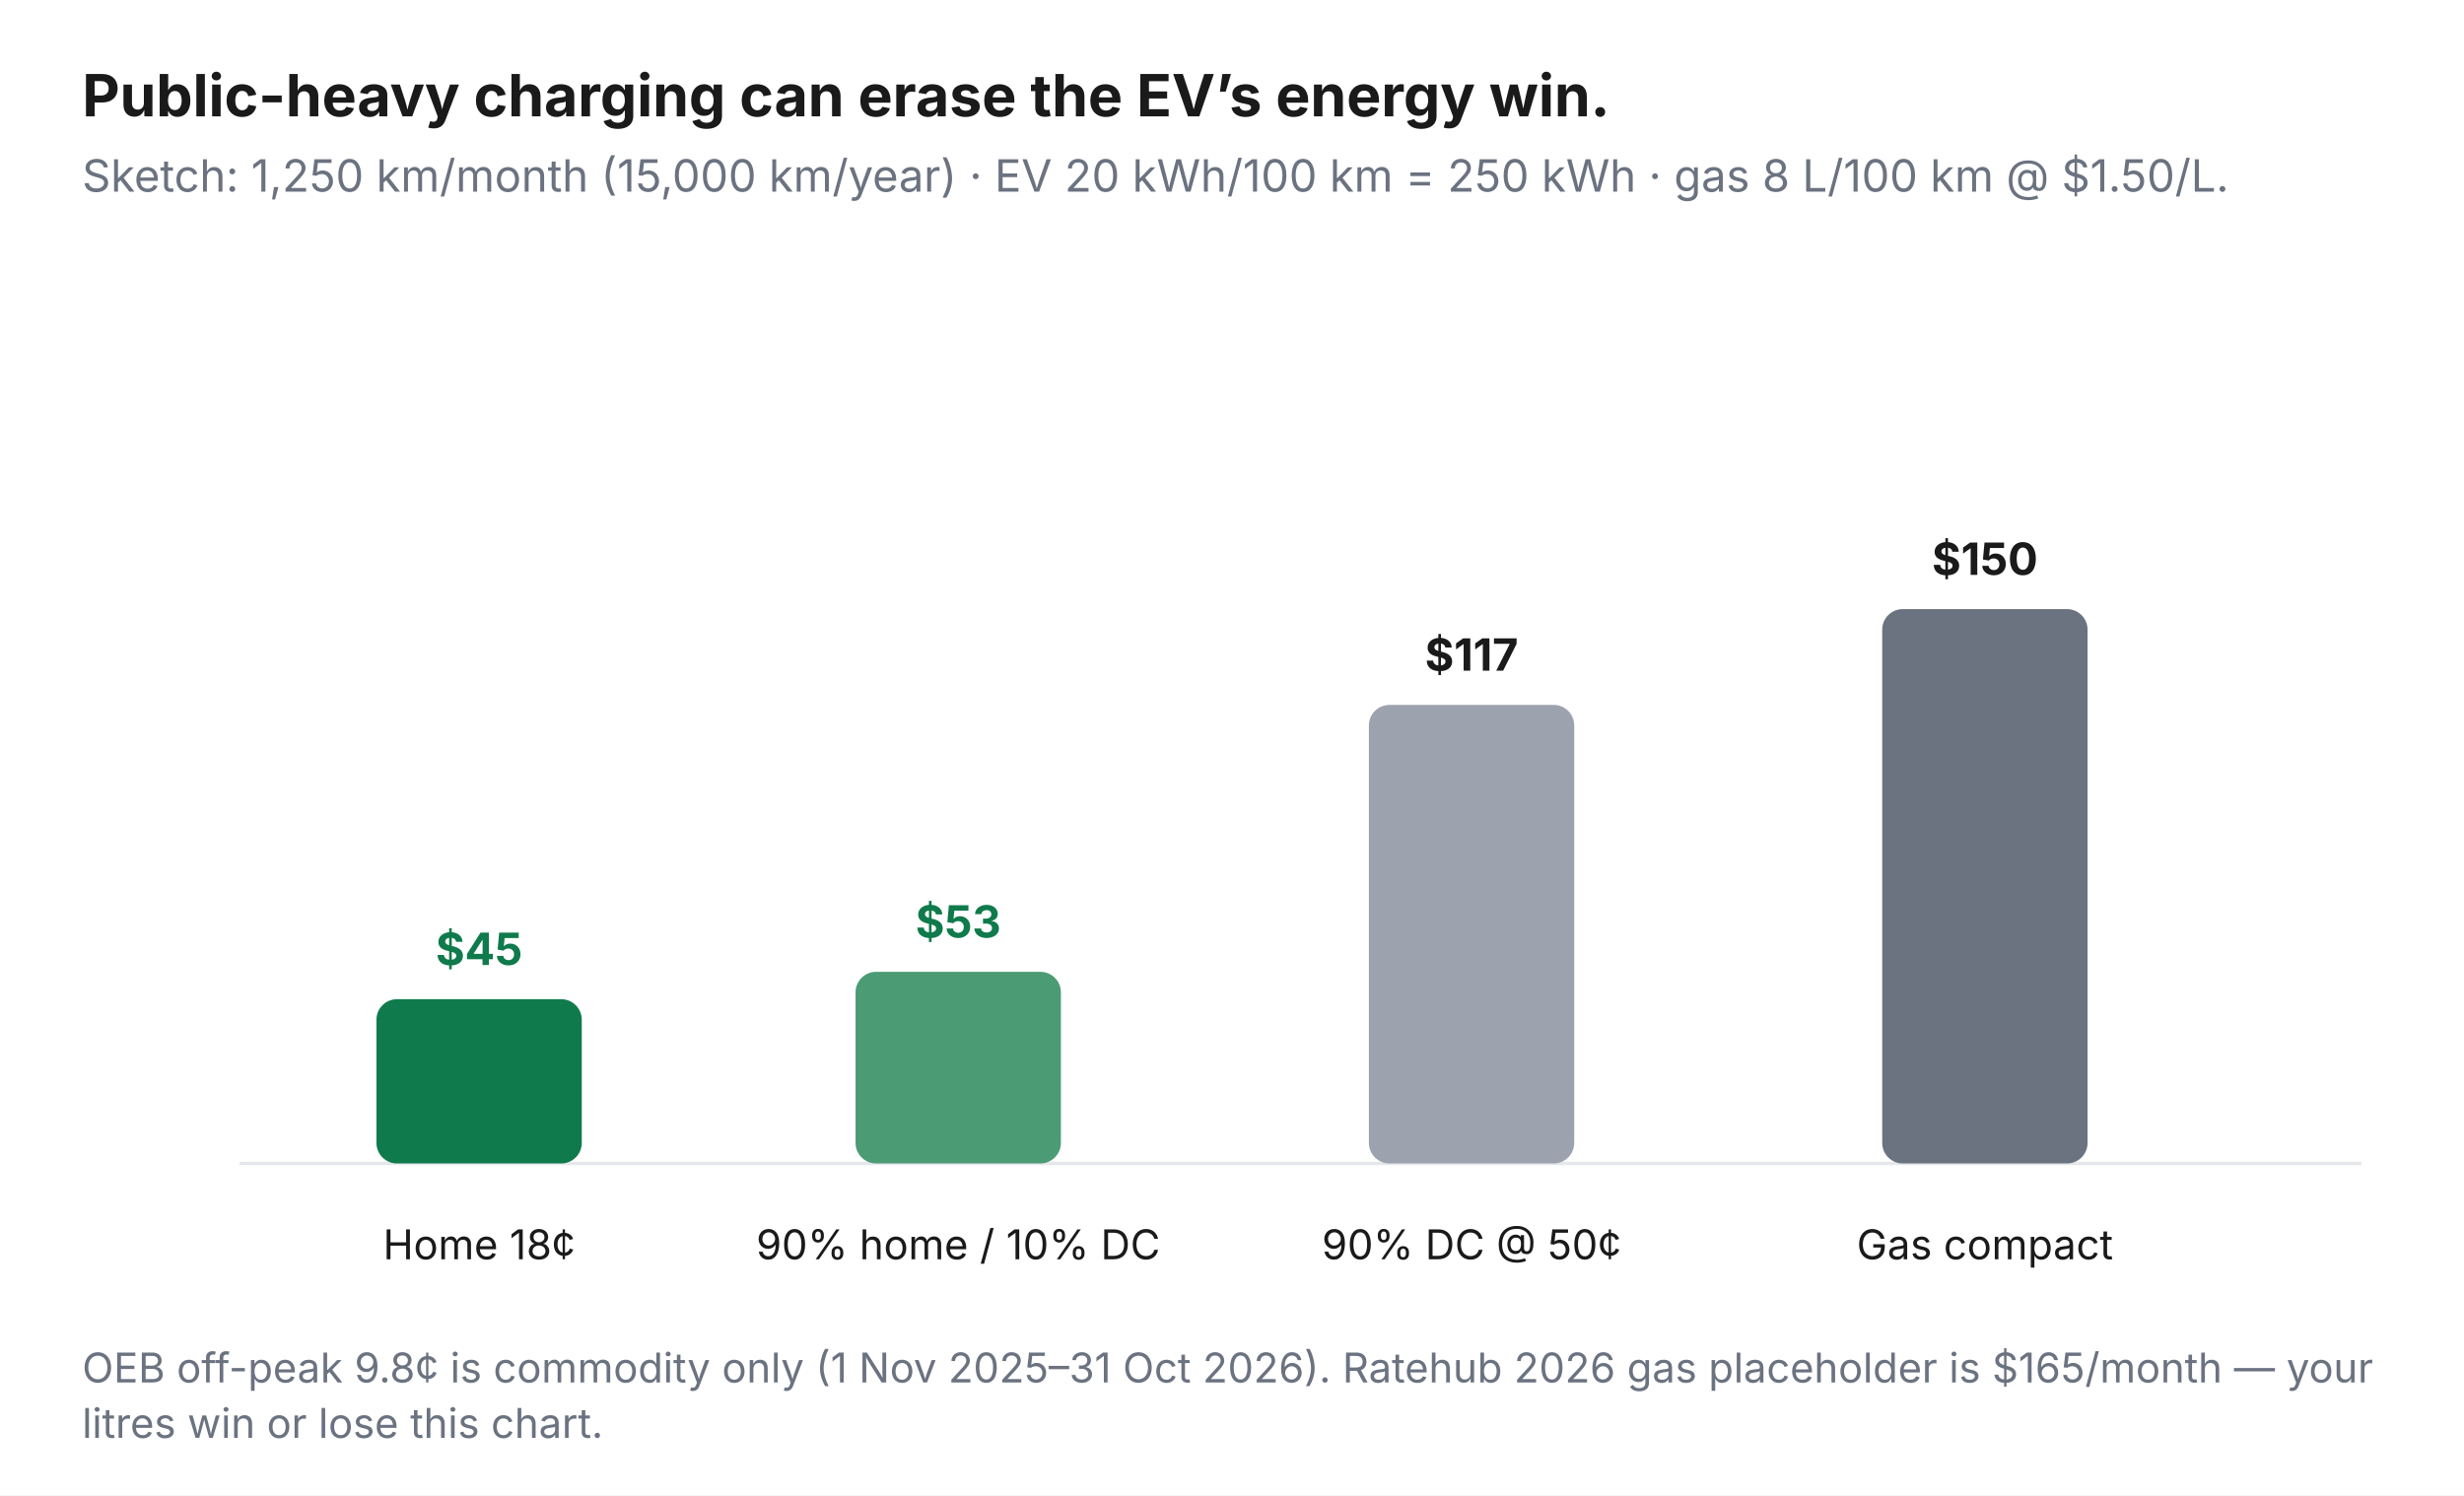
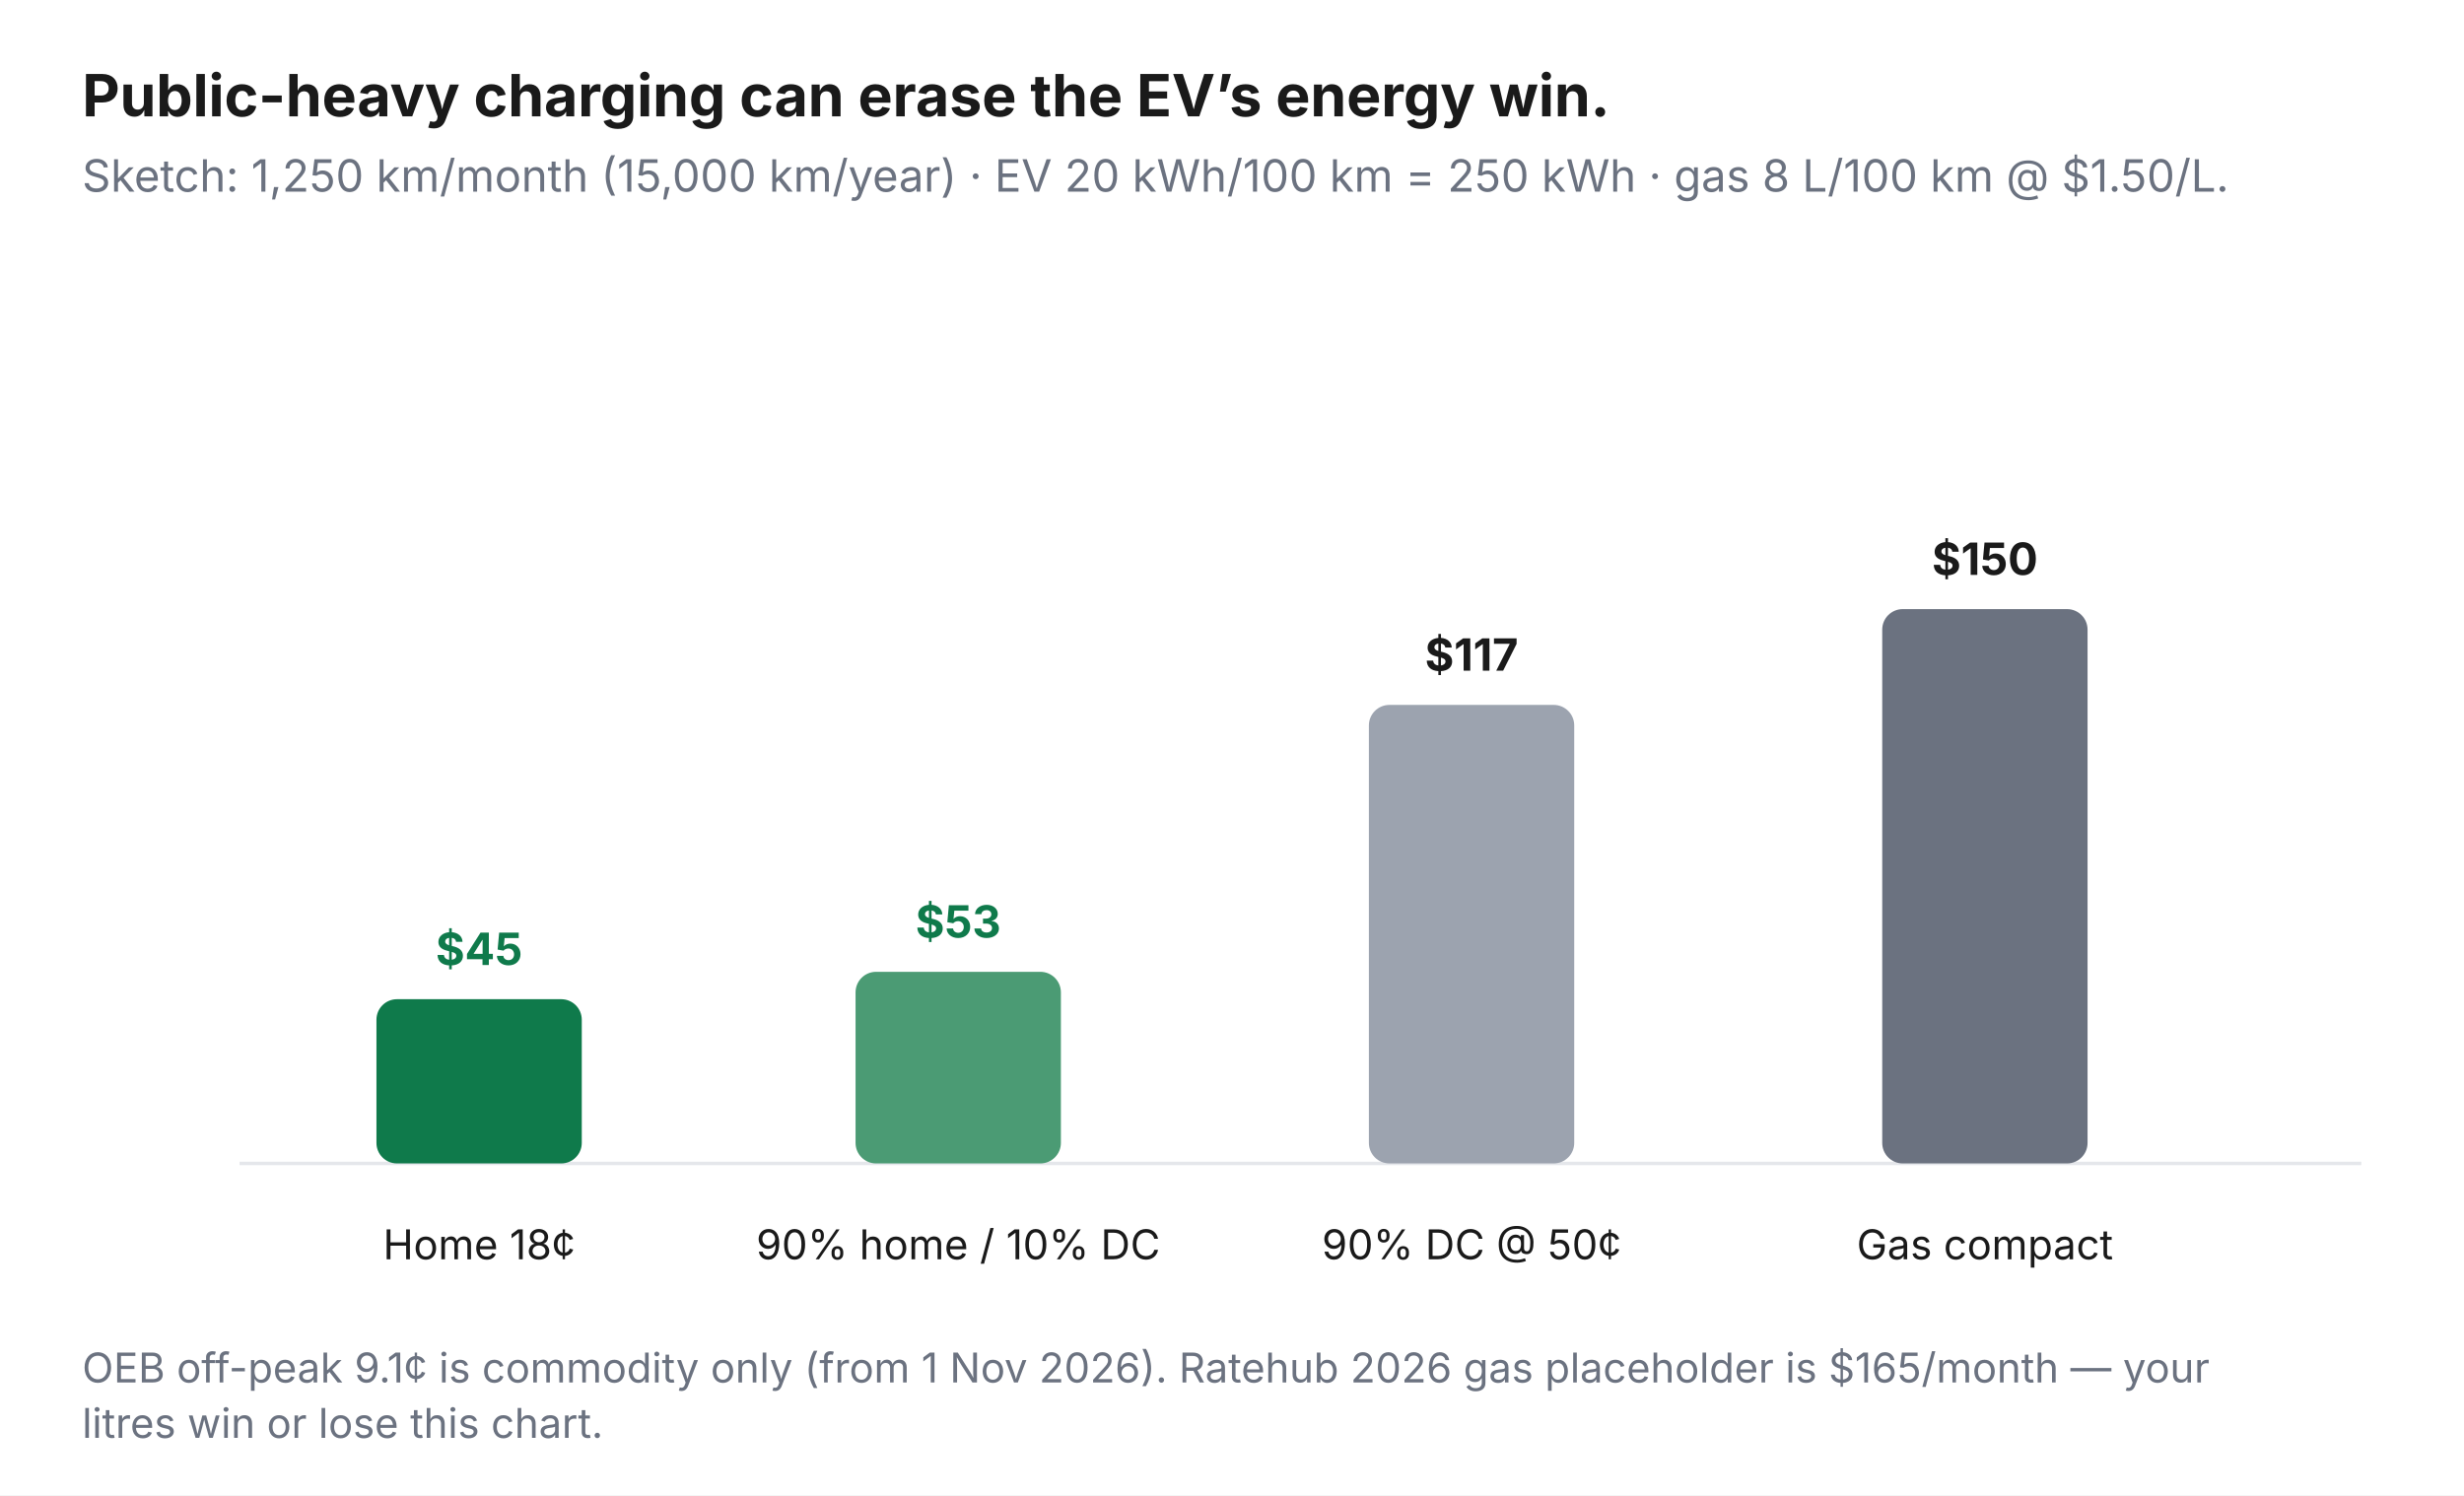
<svg xmlns="http://www.w3.org/2000/svg" viewBox="0 0 720 437" role="img" aria-labelledby="title desc">
  <rect width="720" height="437" fill="#FFFFFF" />
  <text x="24" y="34" font-family="Inter, system-ui, sans-serif" font-size="17" font-weight="700" fill="#1A1A1A">Public-heavy charging can erase the EV’s energy win.</text>
  <text x="24" y="56" font-family="Inter, system-ui, sans-serif" font-size="13" fill="#6B7280">Sketch: 1,250 km/month (15,000 km/year) · EV 20 kWh/100 km = 250 kWh · gas 8 L/100 km @ $1.50/L.</text>
  <line x1="70" y1="340" x2="690" y2="340" stroke="#E5E7EB" />
  <text x="140" y="368" text-anchor="middle" font-size="12" fill="#1A1A1A" font-family="Inter, system-ui, sans-serif">Home 18¢</text>
  <rect x="110" y="292" width="60" height="48" rx="6" fill="#0F7A4B" />
  <text x="140" y="282" text-anchor="middle" font-size="13" font-weight="700" fill="#0F7A4B" font-family="Inter, system-ui, sans-serif">$45</text>
  <text x="280" y="368" text-anchor="middle" font-size="12" fill="#1A1A1A" font-family="Inter, system-ui, sans-serif">90% home / 10% DC</text>
  <rect x="250" y="284" width="60" height="56" rx="6" fill="#4B9B74" />
  <text x="280" y="274" text-anchor="middle" font-size="13" font-weight="700" fill="#0F7A4B" font-family="Inter, system-ui, sans-serif">$53</text>
  <text x="430" y="368" text-anchor="middle" font-size="12" fill="#1A1A1A" font-family="Inter, system-ui, sans-serif">90% DC @ 50¢</text>
  <rect x="400" y="206" width="60" height="134" rx="6" fill="#9CA3AF" />
  <text x="430" y="196" text-anchor="middle" font-size="13" font-weight="700" fill="#1A1A1A" font-family="Inter, system-ui, sans-serif">$117</text>
  <text x="580" y="368" text-anchor="middle" font-size="12" fill="#1A1A1A" font-family="Inter, system-ui, sans-serif">Gas compact</text>
  <rect x="550" y="178" width="60" height="162" rx="6" fill="#6B7280" />
  <text x="580" y="168" text-anchor="middle" font-size="13" font-weight="700" fill="#1A1A1A" font-family="Inter, system-ui, sans-serif">$150</text>
  <text x="24" y="404" font-family="Inter, system-ui, sans-serif" font-size="12" fill="#6B7280">
-     <tspan x="24">OEB off-peak 9.8¢ is commodity only (1 Nov 2025–31 Oct 2026). Ratehub 2026 gas placeholder is $165/month — your </tspan>
+     <tspan x="24">OEB off-peak 9.1¢ is commodity only (from 1 Nov 2026). Ratehub 2026 gas placeholder is $165/month — your </tspan>
    <tspan x="24" dy="16.2">litres win or lose this chart.</tspan>
  </text>
</svg>
